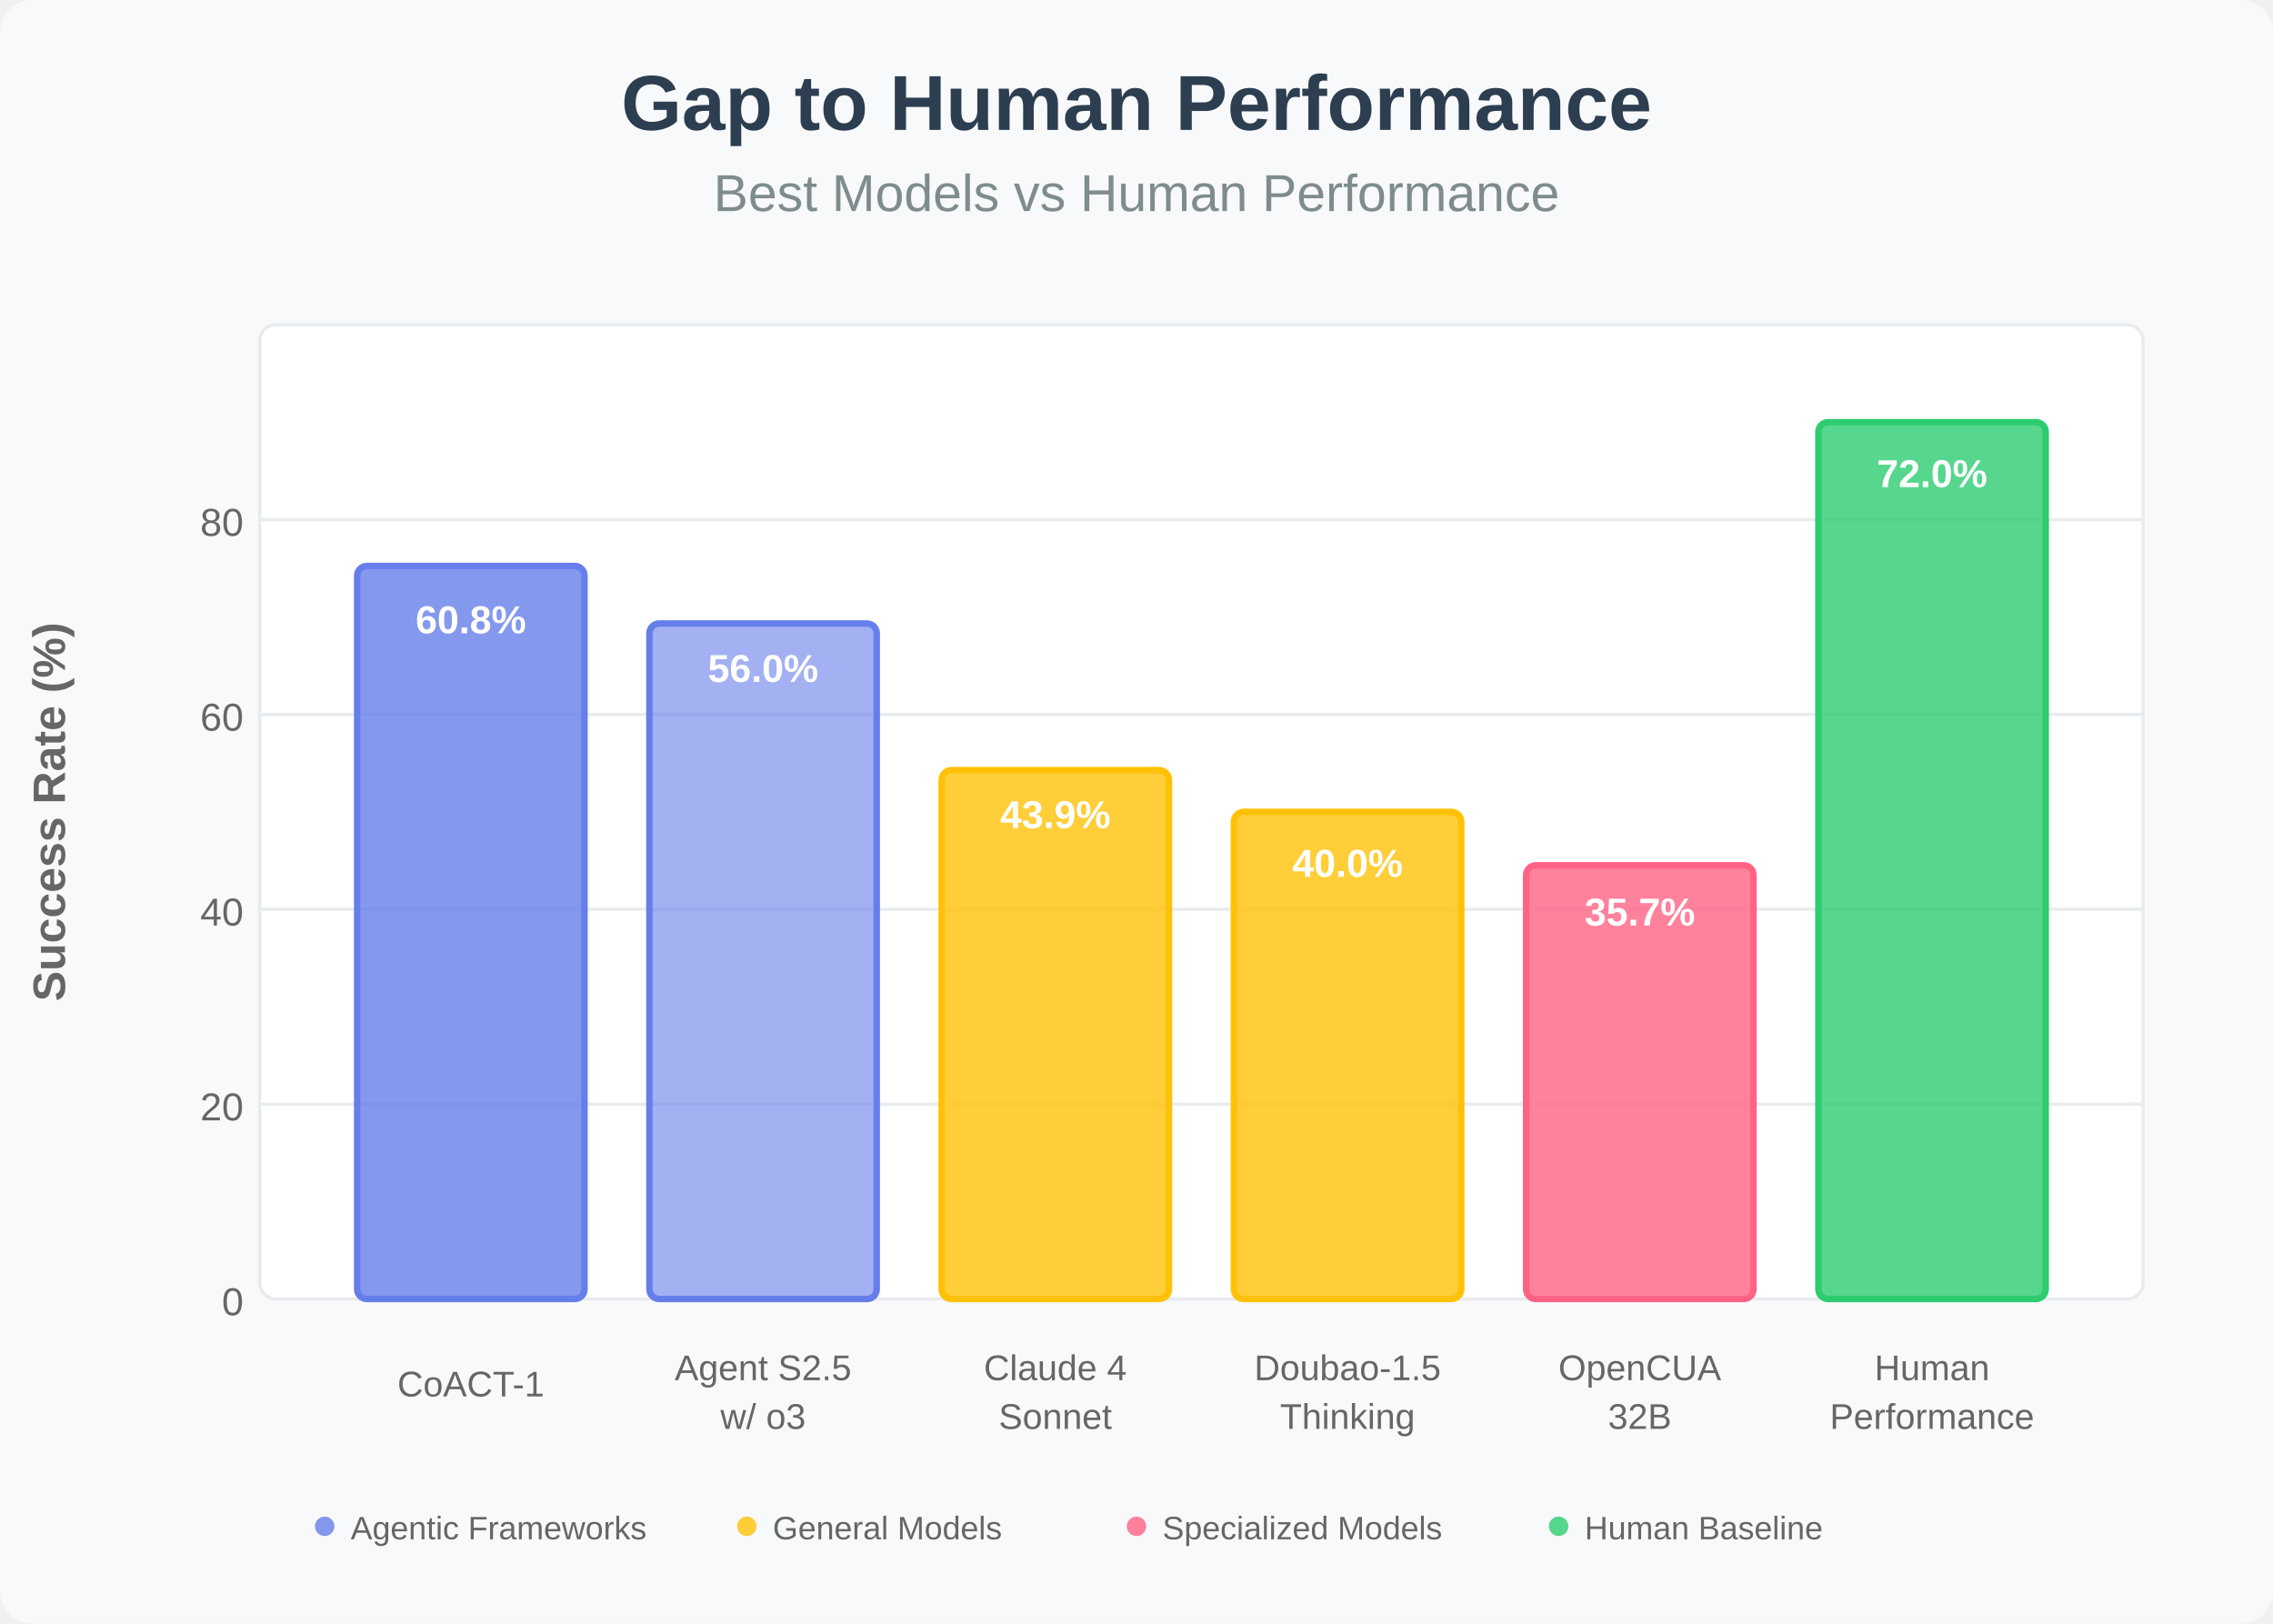
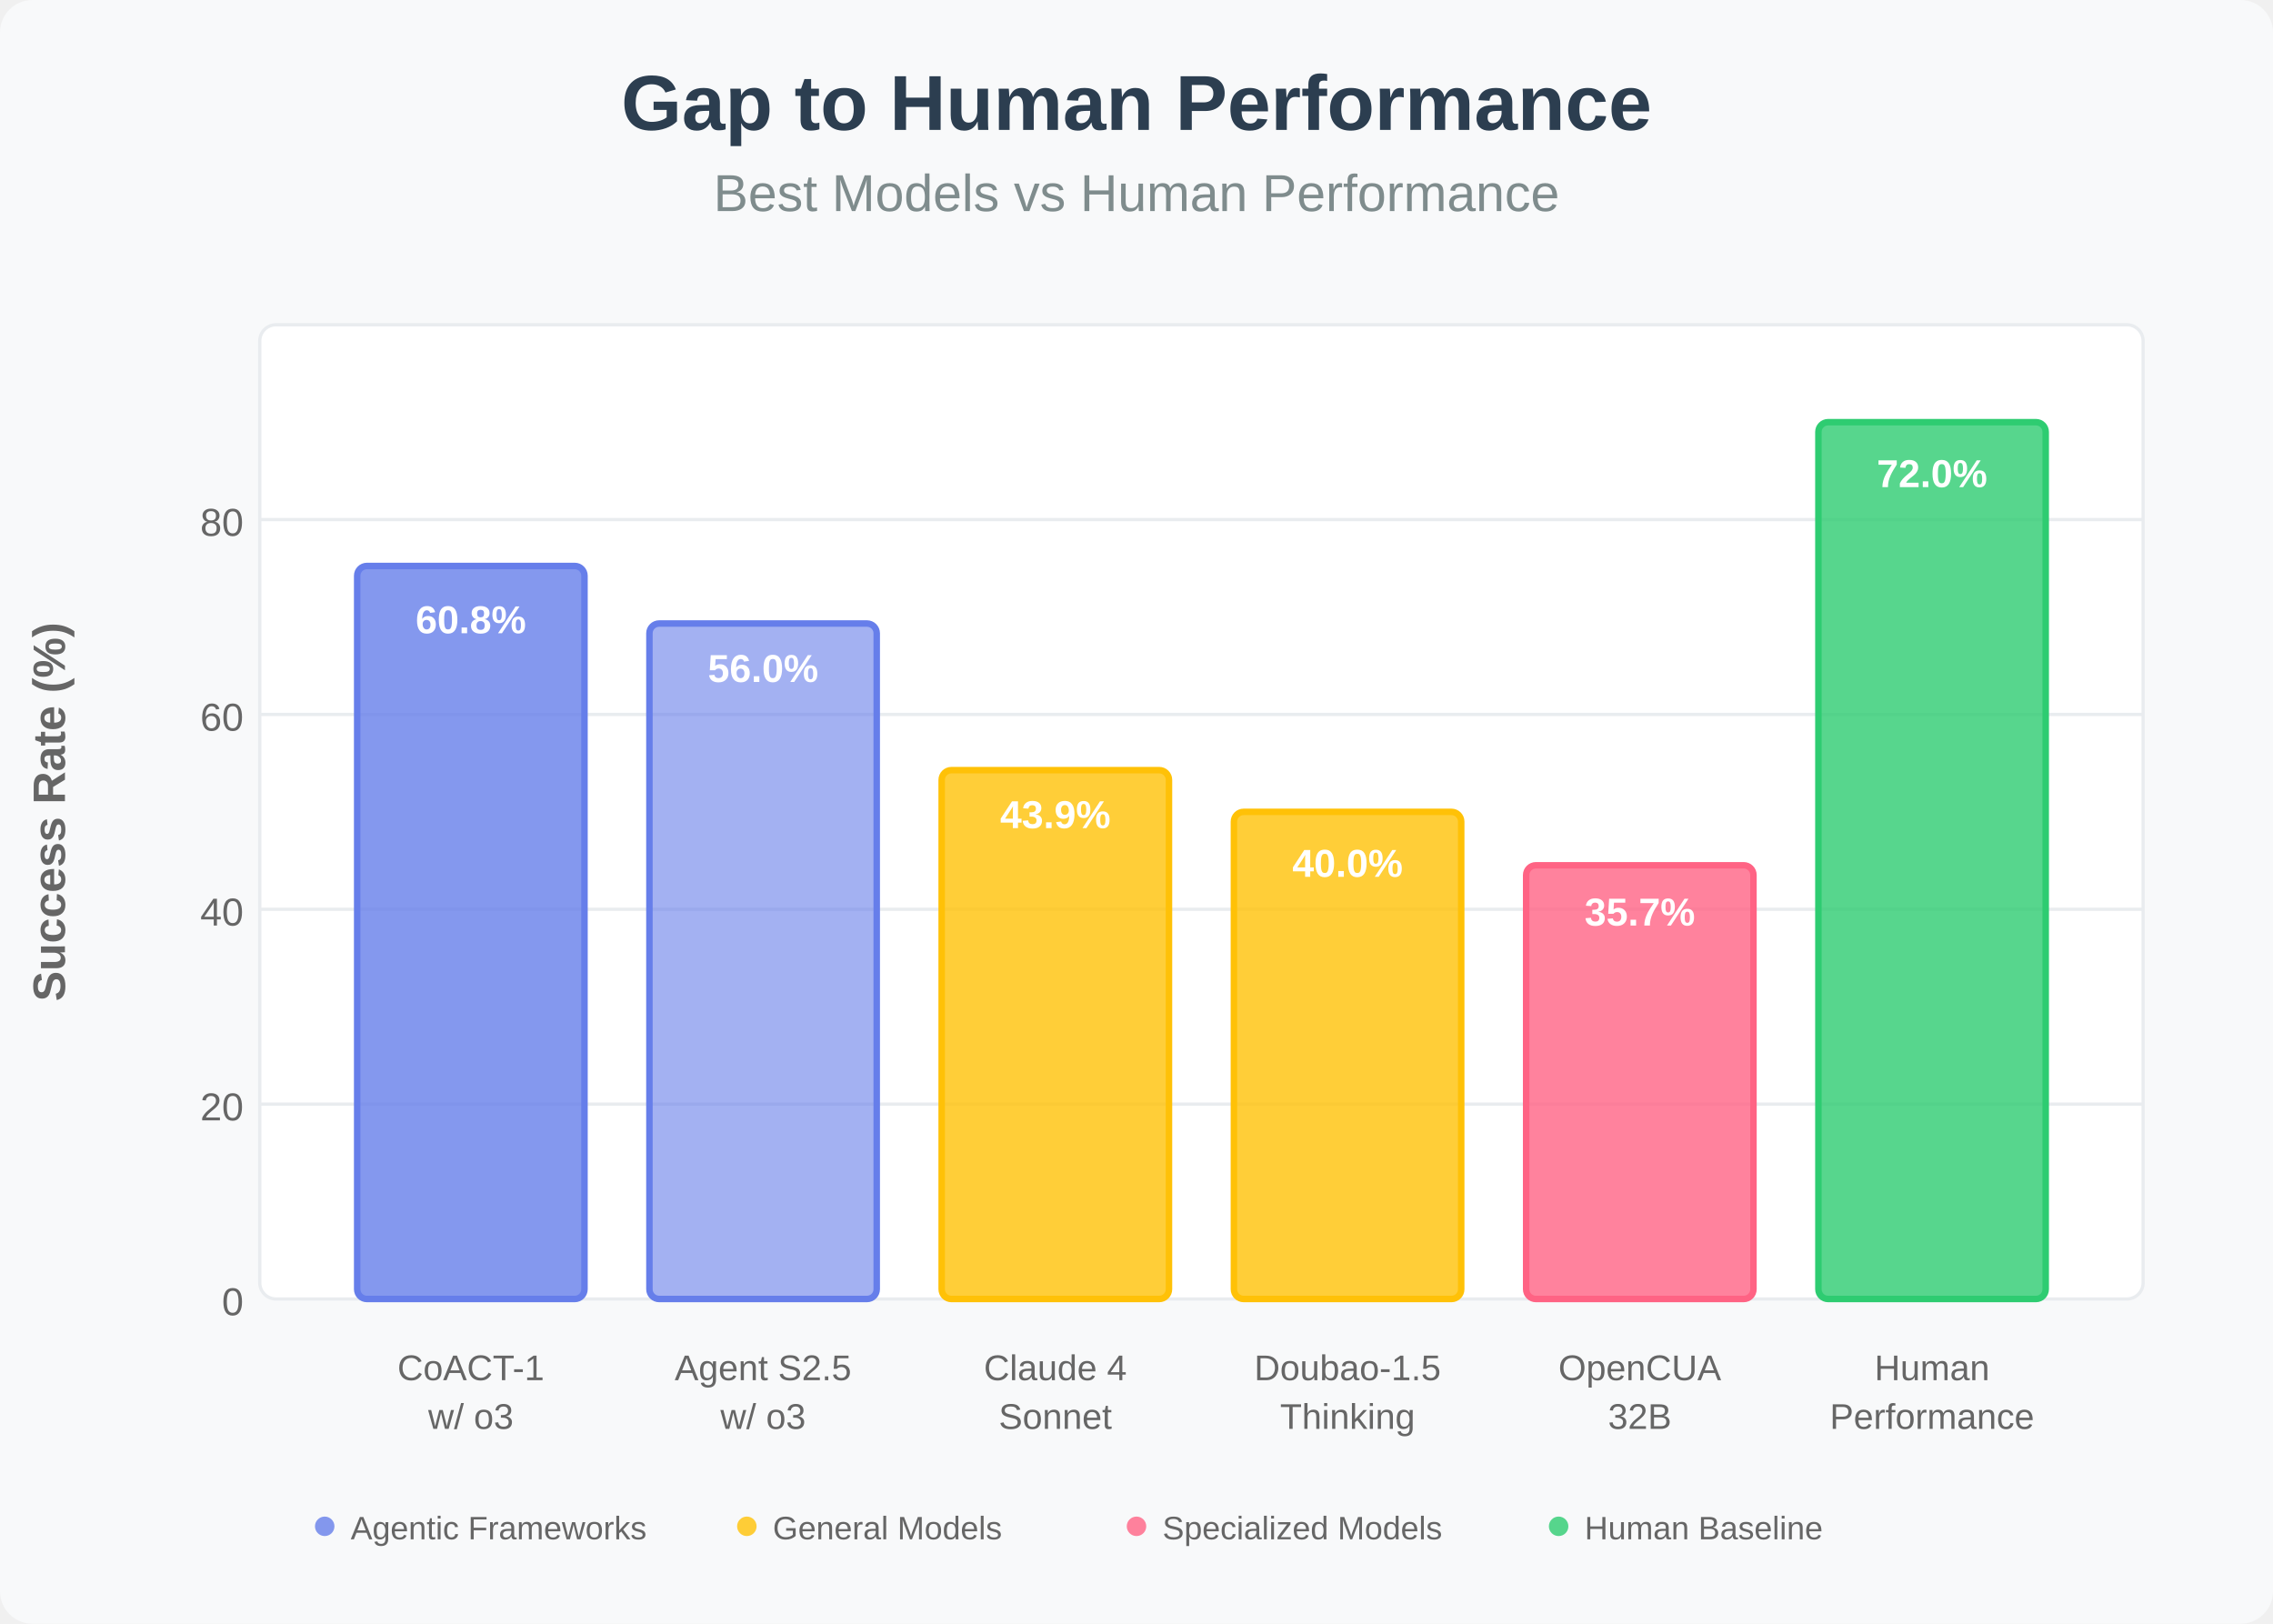
<svg xmlns="http://www.w3.org/2000/svg" width="700" height="500">
  <rect width="700" height="500" fill="#f8f9fa" rx="10" />
  <text x="350" y="40" text-anchor="middle" font-family="Arial, sans-serif" font-size="24" font-weight="bold" fill="#2c3e50">
    Gap to Human Performance
  </text>
  <text x="350" y="65" text-anchor="middle" font-family="Arial, sans-serif" font-size="16" fill="#7f8c8d">
    Best Models vs Human Performance
  </text>
  <rect x="80" y="100" width="580" height="300" fill="white" stroke="#e9ecef" stroke-width="1" rx="5" />
  <g stroke="#e9ecef" stroke-width="1">
    <line x1="80" y1="160" x2="660" y2="160" />
    <line x1="80" y1="220" x2="660" y2="220" />
    <line x1="80" y1="280" x2="660" y2="280" />
    <line x1="80" y1="340" x2="660" y2="340" />
  </g>
  <g font-family="Arial, sans-serif" font-size="12" fill="#666" text-anchor="end">
    <text x="75" y="405">0</text>
    <text x="75" y="345">20</text>
    <text x="75" y="285">40</text>
    <text x="75" y="225">60</text>
    <text x="75" y="165">80</text>
  </g>
  <text x="20" y="250" text-anchor="middle" font-family="Arial, sans-serif" font-size="14" font-weight="bold" fill="#666" transform="rotate(-90, 20, 250)">
    Success Rate (%)
  </text>
  <rect x="110" y="174.28" width="70" height="225.72" fill="rgba(102, 126, 234, 0.8)" stroke="rgba(102, 126, 234, 1)" stroke-width="2" rx="3" />
  <rect x="200" y="192" width="70" height="208" fill="rgba(102, 126, 234, 0.6)" stroke="rgba(102, 126, 234, 1)" stroke-width="2" rx="3" />
  <rect x="290" y="237.15" width="70" height="162.85" fill="rgba(255, 193, 7, 0.8)" stroke="rgba(255, 193, 7, 1)" stroke-width="2" rx="3" />
  <rect x="380" y="250" width="70" height="150" fill="rgba(255, 193, 7, 0.8)" stroke="rgba(255, 193, 7, 1)" stroke-width="2" rx="3" />
  <rect x="470" y="266.45" width="70" height="133.55" fill="rgba(255, 99, 132, 0.8)" stroke="rgba(255, 99, 132, 1)" stroke-width="2" rx="3" />
  <rect x="560" y="130" width="70" height="270" fill="rgba(46, 204, 113, 0.8)" stroke="rgba(46, 204, 113, 1)" stroke-width="2" rx="3" />
  <g font-family="Arial, sans-serif" font-size="12" font-weight="bold" fill="white" text-anchor="middle">
    <text x="145" y="195">60.8%</text>
    <text x="235" y="210">56.0%</text>
    <text x="325" y="255">43.9%</text>
    <text x="415" y="270">40.0%</text>
    <text x="505" y="285">35.7%</text>
    <text x="595" y="150">72.0%</text>
  </g>
  <g font-family="Arial, sans-serif" font-size="11" fill="#666" text-anchor="middle">
-     <text x="145" y="430">CoACT-1</text>
+     <text x="145" y="425">CoACT-1</text>
+     <text x="145" y="440">w/ o3</text>
    <text x="235" y="425">Agent S2.5</text>
    <text x="235" y="440">w/ o3</text>
    <text x="325" y="425">Claude 4</text>
    <text x="325" y="440">Sonnet</text>
    <text x="415" y="425">Doubao-1.5</text>
    <text x="415" y="440">Thinking</text>
    <text x="505" y="425">OpenCUA</text>
    <text x="505" y="440">32B</text>
    <text x="595" y="425">Human</text>
    <text x="595" y="440">Performance</text>
  </g>
  <g font-family="Arial, sans-serif" font-size="10" fill="#666">
    <circle cx="100" cy="470" r="3" fill="rgba(102, 126, 234, 0.8)" />
    <text x="108" y="474">Agentic Frameworks</text>
    <circle cx="230" cy="470" r="3" fill="rgba(255, 193, 7, 0.8)" />
    <text x="238" y="474">General Models</text>
    <circle cx="350" cy="470" r="3" fill="rgba(255, 99, 132, 0.8)" />
    <text x="358" y="474">Specialized Models</text>
    <circle cx="480" cy="470" r="3" fill="rgba(46, 204, 113, 0.8)" />
    <text x="488" y="474">Human Baseline</text>
  </g>
</svg>
